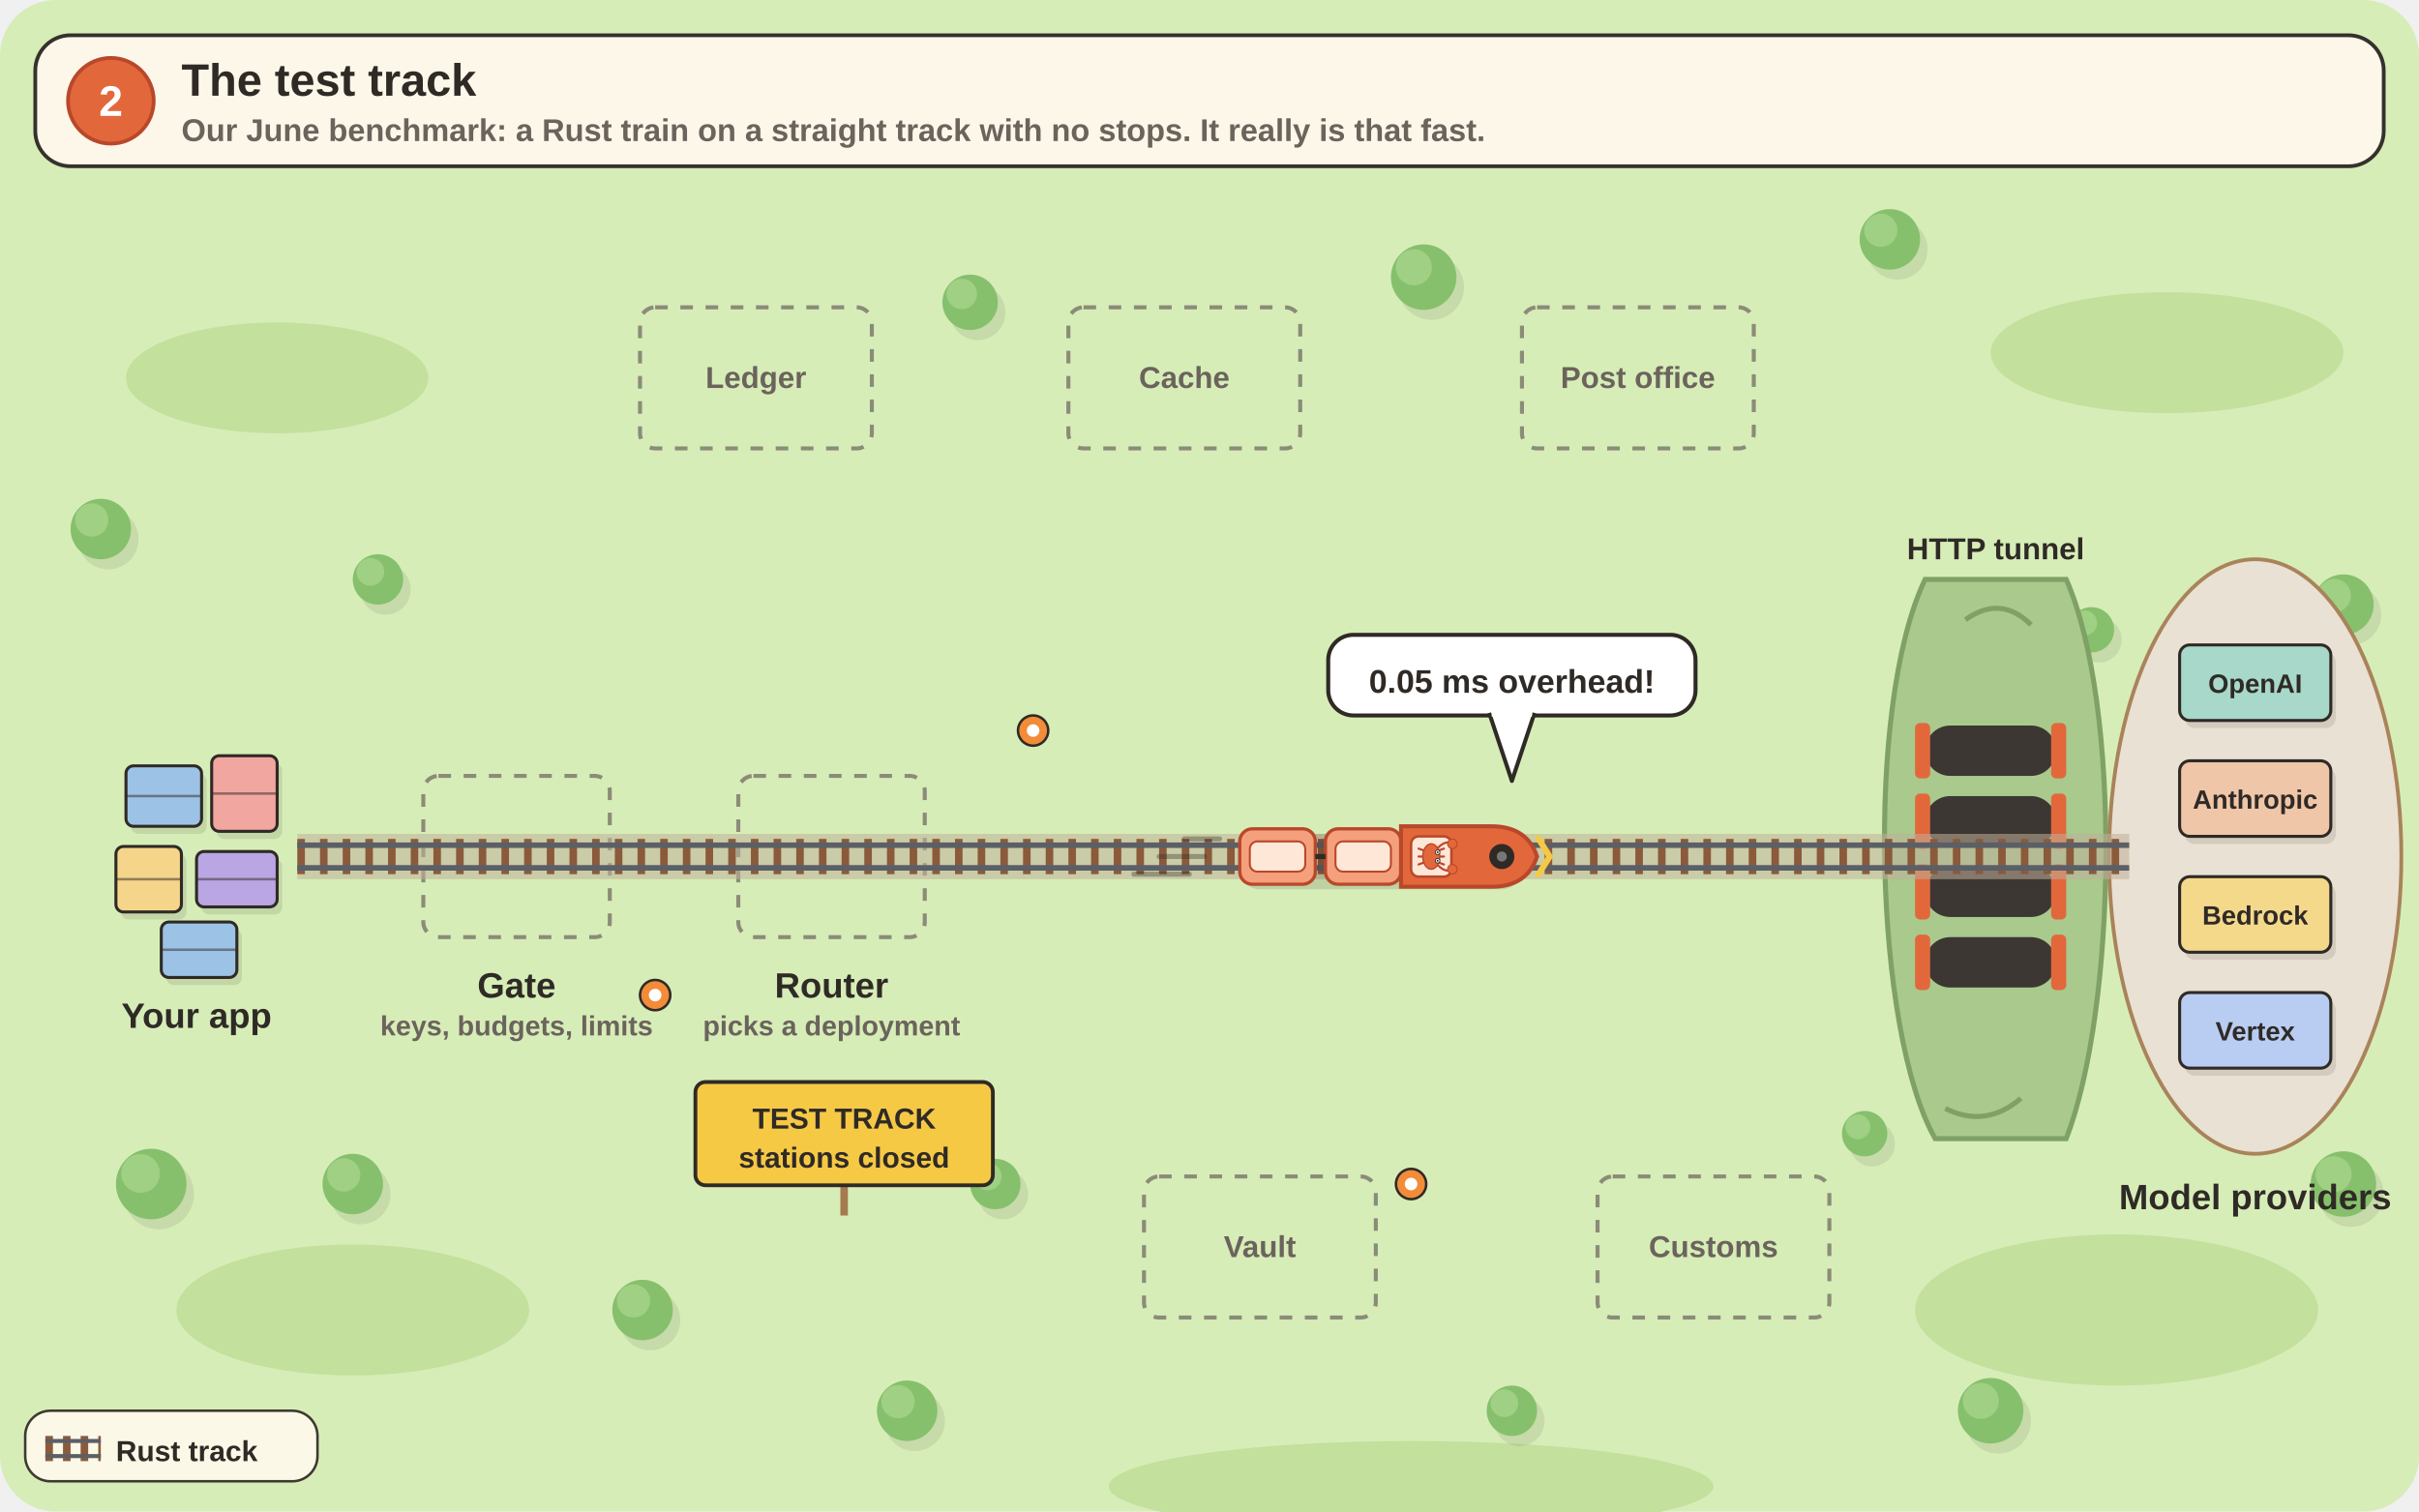
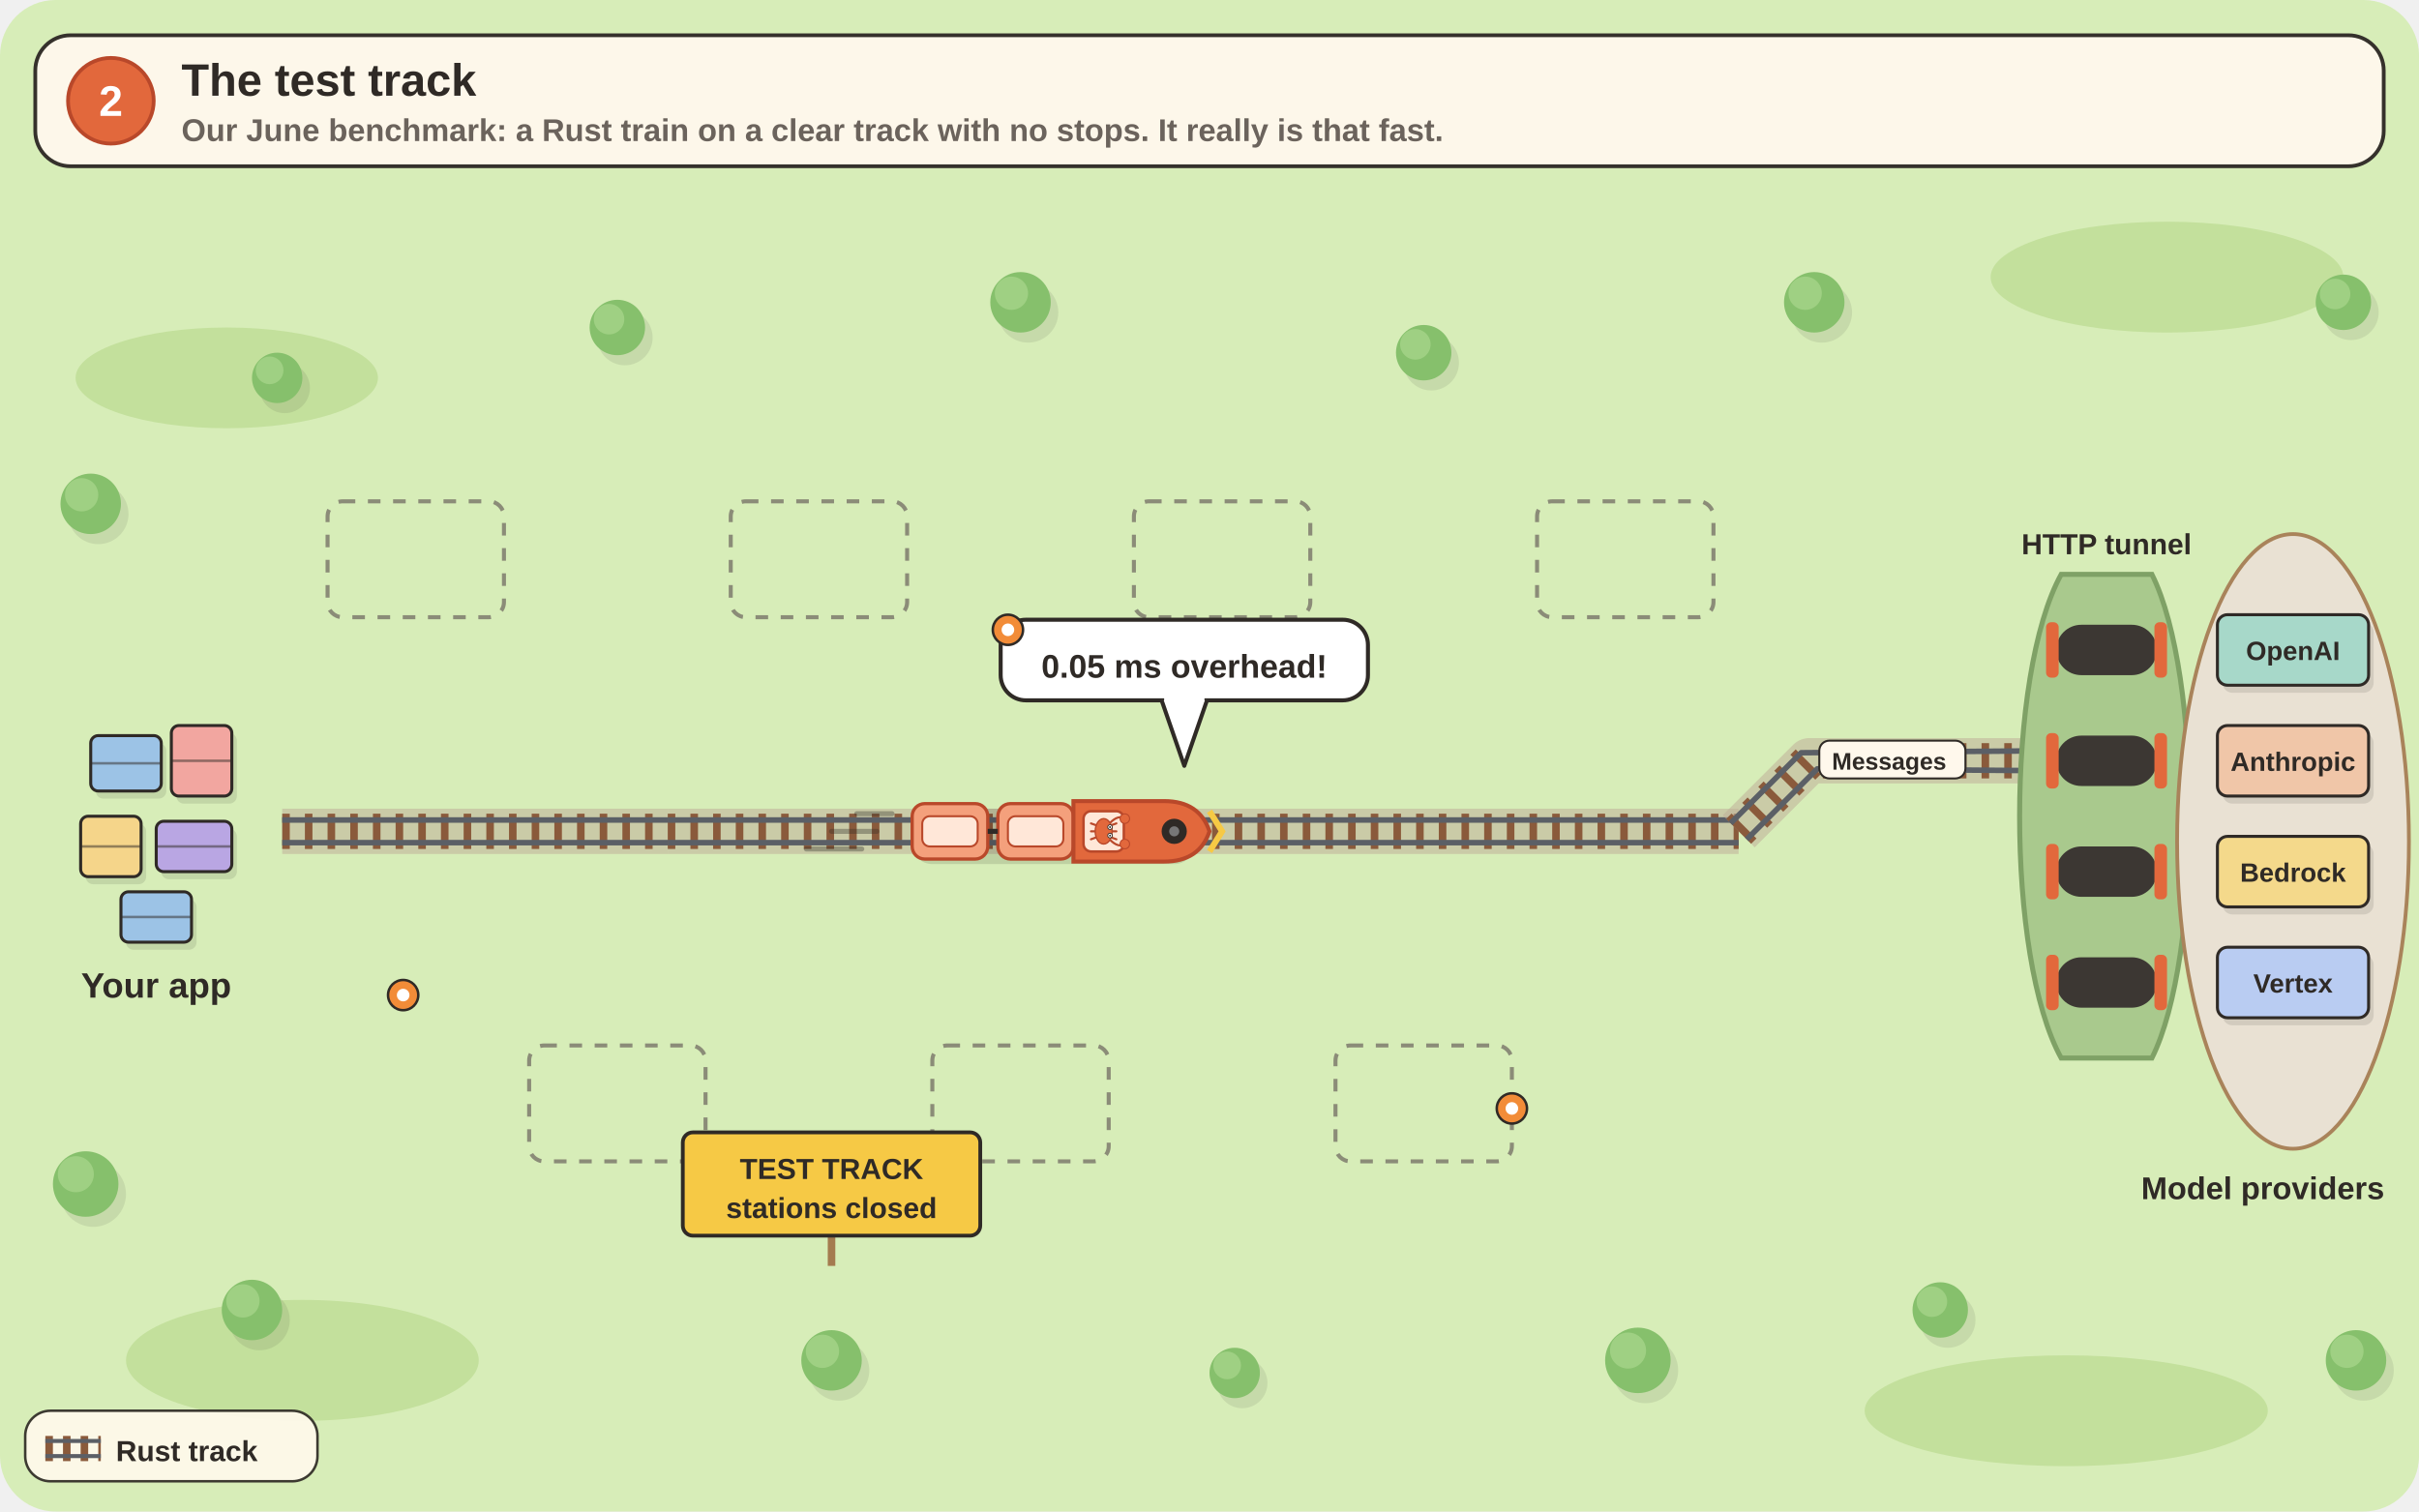
<svg xmlns="http://www.w3.org/2000/svg" viewBox="0 0 960 600" width="960" height="600" role="img" aria-labelledby="t d">
  <rect x="0" y="0" width="960" height="600" rx="22" fill="#D7EDB8" />
-   <ellipse cx="140" cy="520" rx="70" ry="26" fill="#C3E09C" />
-   <ellipse cx="840" cy="520" rx="80" ry="30" fill="#C3E09C" />
-   <ellipse cx="110" cy="150" rx="60" ry="22" fill="#C3E09C" />
-   <ellipse cx="860" cy="140" rx="70" ry="24" fill="#C3E09C" />
-   <ellipse cx="560" cy="590" rx="120" ry="18" fill="#C3E09C" />
-   <circle cx="43" cy="214" r="12" fill="#000" opacity=".08" />
-   <circle cx="40" cy="210" r="12" fill="#86C06C" />
-   <circle cx="36.4" cy="206.4" r="6.6" fill="#9FD083" />
-   <circle cx="63" cy="474" r="14" fill="#000" opacity=".08" />
-   <circle cx="60" cy="470" r="14" fill="#86C06C" />
-   <circle cx="55.8" cy="465.8" r="7.7" fill="#9FD083" />
-   <circle cx="153" cy="234" r="10" fill="#000" opacity=".08" />
-   <circle cx="150" cy="230" r="10" fill="#86C06C" />
-   <circle cx="147.0" cy="227.0" r="5.5" fill="#9FD083" />
-   <circle cx="143" cy="474" r="12" fill="#000" opacity=".08" />
-   <circle cx="140" cy="470" r="12" fill="#86C06C" />
-   <circle cx="136.4" cy="466.4" r="6.6" fill="#9FD083" />
-   <circle cx="388" cy="124" r="11" fill="#000" opacity=".08" />
-   <circle cx="385" cy="120" r="11" fill="#86C06C" />
-   <circle cx="381.7" cy="116.7" r="6.05" fill="#9FD083" />
-   <circle cx="568" cy="114" r="13" fill="#000" opacity=".08" />
-   <circle cx="565" cy="110" r="13" fill="#86C06C" />
-   <circle cx="561.1" cy="106.1" r="7.15" fill="#9FD083" />
-   <circle cx="753" cy="99" r="12" fill="#000" opacity=".08" />
-   <circle cx="750" cy="95" r="12" fill="#86C06C" />
-   <circle cx="746.4" cy="91.4" r="6.6" fill="#9FD083" />
-   <circle cx="933" cy="244" r="12" fill="#000" opacity=".08" />
-   <circle cx="930" cy="240" r="12" fill="#86C06C" />
-   <circle cx="926.4" cy="236.4" r="6.6" fill="#9FD083" />
-   <circle cx="933" cy="474" r="13" fill="#000" opacity=".08" />
-   <circle cx="930" cy="470" r="13" fill="#86C06C" />
-   <circle cx="926.1" cy="466.1" r="7.15" fill="#9FD083" />
-   <circle cx="363" cy="564" r="12" fill="#000" opacity=".08" />
-   <circle cx="360" cy="560" r="12" fill="#86C06C" />
-   <circle cx="356.4" cy="556.4" r="6.6" fill="#9FD083" />
-   <circle cx="603" cy="564" r="10" fill="#000" opacity=".08" />
-   <circle cx="600" cy="560" r="10" fill="#86C06C" />
-   <circle cx="597.0" cy="557.0" r="5.5" fill="#9FD083" />
-   <circle cx="793" cy="564" r="13" fill="#000" opacity=".08" />
-   <circle cx="790" cy="560" r="13" fill="#86C06C" />
-   <circle cx="786.1" cy="556.1" r="7.15" fill="#9FD083" />
-   <circle cx="258" cy="524" r="12" fill="#000" opacity=".08" />
-   <circle cx="255" cy="520" r="12" fill="#86C06C" />
-   <circle cx="251.4" cy="516.4" r="6.6" fill="#9FD083" />
-   <circle cx="398" cy="474" r="10" fill="#000" opacity=".08" />
-   <circle cx="395" cy="470" r="10" fill="#86C06C" />
-   <circle cx="392.0" cy="467.0" r="5.5" fill="#9FD083" />
-   <circle cx="743" cy="454" r="9" fill="#000" opacity=".08" />
-   <circle cx="740" cy="450" r="9" fill="#86C06C" />
-   <circle cx="737.3" cy="447.3" r="4.95" fill="#9FD083" />
-   <circle cx="833" cy="254" r="9" fill="#000" opacity=".08" />
-   <circle cx="830" cy="250" r="9" fill="#86C06C" />
-   <circle cx="827.3" cy="247.3" r="4.95" fill="#9FD083" />
-   <path d="M764,230 C740,280 744,410 768,452 L820,452 C840,400 842,280 820,230 Z" fill="#A9C98D" stroke="#7FA166" stroke-width="2" />
-   <path d="M780,246 q14,-10 26,2 M772,440 q16,8 30,-4" stroke="#7FA166" stroke-width="2" fill="none" />
-   <rect x="764" y="288" width="52" height="20" rx="10" fill="#3C3733" />
-   <rect x="760" y="287" width="6" height="22" rx="2" fill="#E2683C" />
-   <rect x="814" y="287" width="6" height="22" rx="2" fill="#E2683C" />
-   <rect x="764" y="316" width="52" height="20" rx="10" fill="#3C3733" />
-   <rect x="760" y="315" width="6" height="22" rx="2" fill="#E2683C" />
-   <rect x="814" y="315" width="6" height="22" rx="2" fill="#E2683C" />
-   <rect x="764" y="344" width="52" height="20" rx="10" fill="#3C3733" />
-   <rect x="760" y="343" width="6" height="22" rx="2" fill="#E2683C" />
-   <rect x="814" y="343" width="6" height="22" rx="2" fill="#E2683C" />
-   <rect x="764" y="372" width="52" height="20" rx="10" fill="#3C3733" />
-   <rect x="760" y="371" width="6" height="22" rx="2" fill="#E2683C" />
-   <rect x="814" y="371" width="6" height="22" rx="2" fill="#E2683C" />
-   <text x="792" y="222" font-family="ui-rounded, 'Nunito', 'Segoe UI', 'Helvetica Neue', Arial, sans-serif" font-size="12" font-weight="800" fill="#2F2A26" text-anchor="middle">HTTP tunnel</text>
-   <rect x="52" y="307" width="30" height="24" rx="3" fill="#000" opacity=".1" />
-   <rect x="50" y="304" width="30" height="24" rx="3" fill="#9CC3E6" stroke="#2F2A26" stroke-width="1.2" />
-   <line x1="50" y1="316.0" x2="80" y2="316.0" stroke="#2F2A26" stroke-width="1" opacity=".5" />
-   <rect x="86" y="303" width="26" height="30" rx="3" fill="#000" opacity=".1" />
-   <rect x="84" y="300" width="26" height="30" rx="3" fill="#F2A6A0" stroke="#2F2A26" stroke-width="1.2" />
-   <line x1="84" y1="315.0" x2="110" y2="315.0" stroke="#2F2A26" stroke-width="1" opacity=".5" />
-   <rect x="48" y="339" width="26" height="26" rx="3" fill="#000" opacity=".1" />
-   <rect x="46" y="336" width="26" height="26" rx="3" fill="#F5D58A" stroke="#2F2A26" stroke-width="1.2" />
-   <line x1="46" y1="349.0" x2="72" y2="349.0" stroke="#2F2A26" stroke-width="1" opacity=".5" />
-   <rect x="80" y="341" width="32" height="22" rx="3" fill="#000" opacity=".1" />
-   <rect x="78" y="338" width="32" height="22" rx="3" fill="#B9A6E3" stroke="#2F2A26" stroke-width="1.2" />
-   <line x1="78" y1="349.0" x2="110" y2="349.0" stroke="#2F2A26" stroke-width="1" opacity=".5" />
-   <rect x="66" y="369" width="30" height="22" rx="3" fill="#000" opacity=".1" />
-   <rect x="64" y="366" width="30" height="22" rx="3" fill="#9CC3E6" stroke="#2F2A26" stroke-width="1.2" />
-   <line x1="64" y1="377.0" x2="94" y2="377.0" stroke="#2F2A26" stroke-width="1" opacity=".5" />
-   <text x="78" y="408" font-family="ui-rounded, 'Nunito', 'Segoe UI', 'Helvetica Neue', Arial, sans-serif" font-size="14" font-weight="800" fill="#2F2A26" text-anchor="middle">Your app</text>
-   <ellipse cx="895" cy="340" rx="58" ry="118" fill="#E9E1D3" stroke="#A9835A" stroke-width="1.5" />
-   <rect x="867" y="259" width="60" height="30" rx="4" fill="#000" opacity=".1" />
-   <rect x="865" y="256" width="60" height="30" rx="4" fill="#A7D8C9" stroke="#2F2A26" stroke-width="1.2" />
-   <text x="895" y="275" font-family="ui-rounded, 'Nunito', 'Segoe UI', 'Helvetica Neue', Arial, sans-serif" font-size="10.5" font-weight="700" fill="#2F2A26" text-anchor="middle">OpenAI</text>
-   <rect x="867" y="305" width="60" height="30" rx="4" fill="#000" opacity=".1" />
-   <rect x="865" y="302" width="60" height="30" rx="4" fill="#F0C6A8" stroke="#2F2A26" stroke-width="1.2" />
-   <text x="895" y="321" font-family="ui-rounded, 'Nunito', 'Segoe UI', 'Helvetica Neue', Arial, sans-serif" font-size="10.5" font-weight="700" fill="#2F2A26" text-anchor="middle">Anthropic</text>
-   <rect x="867" y="351" width="60" height="30" rx="4" fill="#000" opacity=".1" />
-   <rect x="865" y="348" width="60" height="30" rx="4" fill="#F4D98B" stroke="#2F2A26" stroke-width="1.2" />
-   <text x="895" y="367" font-family="ui-rounded, 'Nunito', 'Segoe UI', 'Helvetica Neue', Arial, sans-serif" font-size="10.5" font-weight="700" fill="#2F2A26" text-anchor="middle">Bedrock</text>
-   <rect x="867" y="397" width="60" height="30" rx="4" fill="#000" opacity=".1" />
-   <rect x="865" y="394" width="60" height="30" rx="4" fill="#B9CCF2" stroke="#2F2A26" stroke-width="1.2" />
-   <text x="895" y="413" font-family="ui-rounded, 'Nunito', 'Segoe UI', 'Helvetica Neue', Arial, sans-serif" font-size="10.5" font-weight="700" fill="#2F2A26" text-anchor="middle">Vertex</text>
-   <text x="895" y="480" font-family="ui-rounded, 'Nunito', 'Segoe UI', 'Helvetica Neue', Arial, sans-serif" font-size="14" font-weight="800" fill="#2F2A26" text-anchor="middle">Model providers</text>
-   <rect x="168.0" y="308.0" width="74" height="64" rx="6" fill="none" stroke="#6B635C" stroke-width="1.6" stroke-dasharray="5 5" opacity=".7" />
-   <text x="205" y="396" font-family="ui-rounded, 'Nunito', 'Segoe UI', 'Helvetica Neue', Arial, sans-serif" font-size="14" font-weight="800" fill="#2F2A26" text-anchor="middle">Gate</text>
-   <text x="205" y="411" font-family="ui-rounded, 'Nunito', 'Segoe UI', 'Helvetica Neue', Arial, sans-serif" font-size="11" font-weight="600" fill="#6B635C" text-anchor="middle">keys, budgets, limits</text>
-   <rect x="293.0" y="308.0" width="74" height="64" rx="6" fill="none" stroke="#6B635C" stroke-width="1.6" stroke-dasharray="5 5" opacity=".7" />
-   <text x="330" y="396" font-family="ui-rounded, 'Nunito', 'Segoe UI', 'Helvetica Neue', Arial, sans-serif" font-size="14" font-weight="800" fill="#2F2A26" text-anchor="middle">Router</text>
-   <text x="330" y="411" font-family="ui-rounded, 'Nunito', 'Segoe UI', 'Helvetica Neue', Arial, sans-serif" font-size="11" font-weight="600" fill="#6B635C" text-anchor="middle">picks a deployment</text>
-   <rect x="254.0" y="122.0" width="92" height="56" rx="6" fill="none" stroke="#6B635C" stroke-width="1.6" stroke-dasharray="5 5" opacity=".7" />
-   <text x="300" y="154" font-family="ui-rounded, 'Nunito', 'Segoe UI', 'Helvetica Neue', Arial, sans-serif" font-size="12" font-weight="700" fill="#6B635C" text-anchor="middle">Ledger</text>
-   <rect x="424.0" y="122.0" width="92" height="56" rx="6" fill="none" stroke="#6B635C" stroke-width="1.6" stroke-dasharray="5 5" opacity=".7" />
-   <text x="470" y="154" font-family="ui-rounded, 'Nunito', 'Segoe UI', 'Helvetica Neue', Arial, sans-serif" font-size="12" font-weight="700" fill="#6B635C" text-anchor="middle">Cache</text>
-   <rect x="604.0" y="122.0" width="92" height="56" rx="6" fill="none" stroke="#6B635C" stroke-width="1.6" stroke-dasharray="5 5" opacity=".7" />
-   <text x="650" y="154" font-family="ui-rounded, 'Nunito', 'Segoe UI', 'Helvetica Neue', Arial, sans-serif" font-size="12" font-weight="700" fill="#6B635C" text-anchor="middle">Post office</text>
-   <rect x="454.0" y="467.0" width="92" height="56" rx="6" fill="none" stroke="#6B635C" stroke-width="1.6" stroke-dasharray="5 5" opacity=".7" />
-   <text x="500" y="499" font-family="ui-rounded, 'Nunito', 'Segoe UI', 'Helvetica Neue', Arial, sans-serif" font-size="12" font-weight="700" fill="#6B635C" text-anchor="middle">Vault</text>
-   <rect x="634.0" y="467.0" width="92" height="56" rx="6" fill="none" stroke="#6B635C" stroke-width="1.6" stroke-dasharray="5 5" opacity=".7" />
-   <text x="680" y="499" font-family="ui-rounded, 'Nunito', 'Segoe UI', 'Helvetica Neue', Arial, sans-serif" font-size="12" font-weight="700" fill="#6B635C" text-anchor="middle">Customs</text>
-   <polyline points="118.0,340.0 845.0,340.0" fill="none" stroke="#BFAF99" stroke-width="18" stroke-linecap="butt" stroke-linejoin="round" opacity="0.55" />
-   <polyline points="118.0,340.0 845.0,340.0" fill="none" stroke="#8A5A3B" stroke-width="14" stroke-linecap="butt" stroke-linejoin="round" stroke-dasharray="3 6" opacity="1" />
-   <polyline points="118.0,335.5 845.0,335.5" fill="none" stroke="#5B5F66" stroke-width="2.2" stroke-linecap="butt" stroke-linejoin="round" opacity="1" />
-   <polyline points="118.0,344.5 845.0,344.5" fill="none" stroke="#5B5F66" stroke-width="2.2" stroke-linecap="butt" stroke-linejoin="round" opacity="1" />
-   <g transform="translate(600 340) rotate(0) scale(1.0)">
+   <ellipse cx="120" cy="540" rx="70" ry="24" fill="#C3E09C" />
+   <ellipse cx="820" cy="560" rx="80" ry="22" fill="#C3E09C" />
+   <ellipse cx="90" cy="150" rx="60" ry="20" fill="#C3E09C" />
+   <ellipse cx="860" cy="110" rx="70" ry="22" fill="#C3E09C" />
+   <circle cx="39" cy="204" r="12" fill="#000" opacity=".08" />
+   <circle cx="36" cy="200" r="12" fill="#86C06C" />
+   <circle cx="32.4" cy="196.4" r="6.6" fill="#9FD083" />
+   <circle cx="37" cy="474" r="13" fill="#000" opacity=".08" />
+   <circle cx="34" cy="470" r="13" fill="#86C06C" />
+   <circle cx="30.1" cy="466.1" r="7.15" fill="#9FD083" />
+   <circle cx="113" cy="154" r="10" fill="#000" opacity=".08" />
+   <circle cx="110" cy="150" r="10" fill="#86C06C" />
+   <circle cx="107.0" cy="147.0" r="5.5" fill="#9FD083" />
+   <circle cx="103" cy="524" r="12" fill="#000" opacity=".08" />
+   <circle cx="100" cy="520" r="12" fill="#86C06C" />
+   <circle cx="96.4" cy="516.4" r="6.6" fill="#9FD083" />
+   <circle cx="248" cy="134" r="11" fill="#000" opacity=".08" />
+   <circle cx="245" cy="130" r="11" fill="#86C06C" />
+   <circle cx="241.7" cy="126.7" r="6.05" fill="#9FD083" />
+   <circle cx="408" cy="124" r="12" fill="#000" opacity=".08" />
+   <circle cx="405" cy="120" r="12" fill="#86C06C" />
+   <circle cx="401.4" cy="116.4" r="6.6" fill="#9FD083" />
+   <circle cx="568" cy="144" r="11" fill="#000" opacity=".08" />
+   <circle cx="565" cy="140" r="11" fill="#86C06C" />
+   <circle cx="561.7" cy="136.7" r="6.05" fill="#9FD083" />
+   <circle cx="723" cy="124" r="12" fill="#000" opacity=".08" />
+   <circle cx="720" cy="120" r="12" fill="#86C06C" />
+   <circle cx="716.4" cy="116.4" r="6.6" fill="#9FD083" />
+   <circle cx="333" cy="544" r="12" fill="#000" opacity=".08" />
+   <circle cx="330" cy="540" r="12" fill="#86C06C" />
+   <circle cx="326.4" cy="536.4" r="6.6" fill="#9FD083" />
+   <circle cx="493" cy="549" r="10" fill="#000" opacity=".08" />
+   <circle cx="490" cy="545" r="10" fill="#86C06C" />
+   <circle cx="487.0" cy="542.0" r="5.5" fill="#9FD083" />
+   <circle cx="653" cy="544" r="13" fill="#000" opacity=".08" />
+   <circle cx="650" cy="540" r="13" fill="#86C06C" />
+   <circle cx="646.1" cy="536.1" r="7.15" fill="#9FD083" />
+   <circle cx="773" cy="524" r="11" fill="#000" opacity=".08" />
+   <circle cx="770" cy="520" r="11" fill="#86C06C" />
+   <circle cx="766.7" cy="516.7" r="6.05" fill="#9FD083" />
+   <circle cx="933" cy="124" r="11" fill="#000" opacity=".08" />
+   <circle cx="930" cy="120" r="11" fill="#86C06C" />
+   <circle cx="926.7" cy="116.7" r="6.05" fill="#9FD083" />
+   <circle cx="938" cy="544" r="12" fill="#000" opacity=".08" />
+   <circle cx="935" cy="540" r="12" fill="#86C06C" />
+   <circle cx="931.4" cy="536.4" r="6.6" fill="#9FD083" />
+   <rect x="130.0" y="199.0" width="70" height="46" rx="6" fill="none" stroke="#6B635C" stroke-width="1.6" stroke-dasharray="5 5" opacity=".7" />
+   <rect x="210.0" y="415.0" width="70" height="46" rx="6" fill="none" stroke="#6B635C" stroke-width="1.6" stroke-dasharray="5 5" opacity=".7" />
+   <rect x="290.0" y="199.0" width="70" height="46" rx="6" fill="none" stroke="#6B635C" stroke-width="1.6" stroke-dasharray="5 5" opacity=".7" />
+   <rect x="370.0" y="415.0" width="70" height="46" rx="6" fill="none" stroke="#6B635C" stroke-width="1.6" stroke-dasharray="5 5" opacity=".7" />
+   <rect x="450.0" y="199.0" width="70" height="46" rx="6" fill="none" stroke="#6B635C" stroke-width="1.6" stroke-dasharray="5 5" opacity=".7" />
+   <rect x="530.0" y="415.0" width="70" height="46" rx="6" fill="none" stroke="#6B635C" stroke-width="1.6" stroke-dasharray="5 5" opacity=".7" />
+   <rect x="610.0" y="199.0" width="70" height="46" rx="6" fill="none" stroke="#6B635C" stroke-width="1.6" stroke-dasharray="5 5" opacity=".7" />
+   <polyline points="112.0,330.0 265.0,330.0" fill="none" stroke="#BFAF99" stroke-width="18" stroke-linecap="butt" stroke-linejoin="round" opacity="0.55" />
+   <polyline points="112.0,330.0 265.0,330.0" fill="none" stroke="#8A5A3B" stroke-width="14" stroke-linecap="butt" stroke-linejoin="round" stroke-dasharray="3 6" opacity="1" />
+   <polyline points="112.0,325.5 265.0,325.5" fill="none" stroke="#5B5F66" stroke-width="2.2" stroke-linecap="butt" stroke-linejoin="round" opacity="1" />
+   <polyline points="112.0,334.5 265.0,334.5" fill="none" stroke="#5B5F66" stroke-width="2.2" stroke-linecap="butt" stroke-linejoin="round" opacity="1" />
+   <polyline points="265.0,330.0 690.0,330.0" fill="none" stroke="#BFAF99" stroke-width="18" stroke-linecap="butt" stroke-linejoin="round" opacity="0.55" />
+   <polyline points="265.0,330.0 690.0,330.0" fill="none" stroke="#8A5A3B" stroke-width="14" stroke-linecap="butt" stroke-linejoin="round" stroke-dasharray="3 6" opacity="1" />
+   <polyline points="265.0,325.5 690.0,325.5" fill="none" stroke="#5B5F66" stroke-width="2.2" stroke-linecap="butt" stroke-linejoin="round" opacity="1" />
+   <polyline points="265.0,334.5 690.0,334.5" fill="none" stroke="#5B5F66" stroke-width="2.2" stroke-linecap="butt" stroke-linejoin="round" opacity="1" />
+   <polyline points="690.0,330.0 718.0,302.0 876.0,302.0" fill="none" stroke="#BFAF99" stroke-width="18" stroke-linecap="butt" stroke-linejoin="round" opacity="0.55" />
+   <polyline points="690.0,330.0 718.0,302.0 876.0,302.0" fill="none" stroke="#8A5A3B" stroke-width="14" stroke-linecap="butt" stroke-linejoin="round" stroke-dasharray="3 6" opacity="1" />
+   <polyline points="686.8,326.8 714.8,298.8 876.0,297.5" fill="none" stroke="#5B5F66" stroke-width="2.2" stroke-linecap="butt" stroke-linejoin="round" opacity="1" />
+   <polyline points="693.2,333.2 721.2,305.2 876.0,306.5" fill="none" stroke="#5B5F66" stroke-width="2.2" stroke-linecap="butt" stroke-linejoin="round" opacity="1" />
+   <rect x="722" y="294" width="58" height="15" rx="4" fill="#FFF8EC" stroke="#2F2A26" stroke-width=".8" />
+   <text x="727" y="305.5" font-family="ui-rounded, 'Nunito', 'Segoe UI', 'Helvetica Neue', Arial, sans-serif" font-size="9.5" font-weight="800" fill="#2F2A26" text-anchor="start">Messages</text>
+   <path d="M818,228 C796,268 796,380 818,420 L854,420 C874,380 874,268 854,228 Z" fill="#A9C98D" stroke="#7FA166" stroke-width="2" />
+   <rect x="816" y="248" width="40" height="20" rx="10" fill="#3C3733" />
+   <rect x="812" y="247" width="5" height="22" rx="2" fill="#E2683C" />
+   <rect x="855" y="247" width="5" height="22" rx="2" fill="#E2683C" />
+   <rect x="816" y="292" width="40" height="20" rx="10" fill="#3C3733" />
+   <rect x="812" y="291" width="5" height="22" rx="2" fill="#E2683C" />
+   <rect x="855" y="291" width="5" height="22" rx="2" fill="#E2683C" />
+   <rect x="816" y="336" width="40" height="20" rx="10" fill="#3C3733" />
+   <rect x="812" y="335" width="5" height="22" rx="2" fill="#E2683C" />
+   <rect x="855" y="335" width="5" height="22" rx="2" fill="#E2683C" />
+   <rect x="816" y="380" width="40" height="20" rx="10" fill="#3C3733" />
+   <rect x="812" y="379" width="5" height="22" rx="2" fill="#E2683C" />
+   <rect x="855" y="379" width="5" height="22" rx="2" fill="#E2683C" />
+   <text x="836" y="220" font-family="ui-rounded, 'Nunito', 'Segoe UI', 'Helvetica Neue', Arial, sans-serif" font-size="11.5" font-weight="800" fill="#2F2A26" text-anchor="middle">HTTP tunnel</text>
+   <rect x="38" y="295" width="28" height="22" rx="3" fill="#000" opacity=".1" />
+   <rect x="36" y="292" width="28" height="22" rx="3" fill="#9CC3E6" stroke="#2F2A26" stroke-width="1.2" />
+   <line x1="36" y1="303.0" x2="64" y2="303.0" stroke="#2F2A26" stroke-width="1" opacity=".5" />
+   <rect x="70" y="291" width="24" height="28" rx="3" fill="#000" opacity=".1" />
+   <rect x="68" y="288" width="24" height="28" rx="3" fill="#F2A6A0" stroke="#2F2A26" stroke-width="1.2" />
+   <line x1="68" y1="302.0" x2="92" y2="302.0" stroke="#2F2A26" stroke-width="1" opacity=".5" />
+   <rect x="34" y="327" width="24" height="24" rx="3" fill="#000" opacity=".1" />
+   <rect x="32" y="324" width="24" height="24" rx="3" fill="#F5D58A" stroke="#2F2A26" stroke-width="1.2" />
+   <line x1="32" y1="336.0" x2="56" y2="336.0" stroke="#2F2A26" stroke-width="1" opacity=".5" />
+   <rect x="64" y="329" width="30" height="20" rx="3" fill="#000" opacity=".1" />
+   <rect x="62" y="326" width="30" height="20" rx="3" fill="#B9A6E3" stroke="#2F2A26" stroke-width="1.2" />
+   <line x1="62" y1="336.0" x2="92" y2="336.0" stroke="#2F2A26" stroke-width="1" opacity=".5" />
+   <rect x="50" y="357" width="28" height="20" rx="3" fill="#000" opacity=".1" />
+   <rect x="48" y="354" width="28" height="20" rx="3" fill="#9CC3E6" stroke="#2F2A26" stroke-width="1.2" />
+   <line x1="48" y1="364.0" x2="76" y2="364.0" stroke="#2F2A26" stroke-width="1" opacity=".5" />
+   <text x="62" y="396" font-family="ui-rounded, 'Nunito', 'Segoe UI', 'Helvetica Neue', Arial, sans-serif" font-size="14" font-weight="800" fill="#2F2A26" text-anchor="middle">Your app</text>
+   <ellipse cx="910" cy="334" rx="46" ry="122" fill="#E9E1D3" stroke="#A9835A" stroke-width="1.5" />
+   <rect x="882" y="247" width="60" height="28" rx="4" fill="#000" opacity=".1" />
+   <rect x="880" y="244" width="60" height="28" rx="4" fill="#A7D8C9" stroke="#2F2A26" stroke-width="1.2" />
+   <text x="910" y="262" font-family="ui-rounded, 'Nunito', 'Segoe UI', 'Helvetica Neue', Arial, sans-serif" font-size="10.5" font-weight="700" fill="#2F2A26" text-anchor="middle">OpenAI</text>
+   <rect x="882" y="291" width="60" height="28" rx="4" fill="#000" opacity=".1" />
+   <rect x="880" y="288" width="60" height="28" rx="4" fill="#F0C6A8" stroke="#2F2A26" stroke-width="1.2" />
+   <text x="910" y="306" font-family="ui-rounded, 'Nunito', 'Segoe UI', 'Helvetica Neue', Arial, sans-serif" font-size="10.5" font-weight="700" fill="#2F2A26" text-anchor="middle">Anthropic</text>
+   <rect x="882" y="335" width="60" height="28" rx="4" fill="#000" opacity=".1" />
+   <rect x="880" y="332" width="60" height="28" rx="4" fill="#F4D98B" stroke="#2F2A26" stroke-width="1.2" />
+   <text x="910" y="350" font-family="ui-rounded, 'Nunito', 'Segoe UI', 'Helvetica Neue', Arial, sans-serif" font-size="10.5" font-weight="700" fill="#2F2A26" text-anchor="middle">Bedrock</text>
+   <rect x="882" y="379" width="60" height="28" rx="4" fill="#000" opacity=".1" />
+   <rect x="880" y="376" width="60" height="28" rx="4" fill="#B9CCF2" stroke="#2F2A26" stroke-width="1.2" />
+   <text x="910" y="394" font-family="ui-rounded, 'Nunito', 'Segoe UI', 'Helvetica Neue', Arial, sans-serif" font-size="10.5" font-weight="700" fill="#2F2A26" text-anchor="middle">Vertex</text>
+   <text x="898" y="476" font-family="ui-rounded, 'Nunito', 'Segoe UI', 'Helvetica Neue', Arial, sans-serif" font-size="12.5" font-weight="800" fill="#2F2A26" text-anchor="middle">Model providers</text>
+   <g transform="translate(470 330) rotate(0) scale(1.0)">
    <line x1="-116" y1="-7" x2="-130" y2="-7" stroke="#2F2A26" stroke-width="2" stroke-linecap="round" opacity=".35" />
    <line x1="-122" y1="0" x2="-140" y2="0" stroke="#2F2A26" stroke-width="2" stroke-linecap="round" opacity=".35" />
    <line x1="-128" y1="7" x2="-150" y2="7" stroke="#2F2A26" stroke-width="2" stroke-linecap="round" opacity=".35" />
    <rect x="-108" y="-9" width="112" height="22" rx="8" fill="#000" opacity=".12" />
    <rect x="-74" y="-11" width="30" height="22" rx="5" fill="#F4A07C" stroke="#B9482A" stroke-width="1.3" />
    <rect x="-70" y="-6" width="22" height="12" rx="3" fill="#FFE7D8" stroke="#B9482A" stroke-width=".8" />
    <line x1="-44" y1="0" x2="-40" y2="0" stroke="#2F2A26" stroke-width="2" />
    <rect x="-108" y="-11" width="30" height="22" rx="5" fill="#F4A07C" stroke="#B9482A" stroke-width="1.3" />
    <rect x="-104" y="-6" width="22" height="12" rx="3" fill="#FFE7D8" stroke="#B9482A" stroke-width=".8" />
    <line x1="-78" y1="0" x2="-74" y2="0" stroke="#2F2A26" stroke-width="2" />
    <path d="M-44,-12 h36 q14,0 18,12 q-4,12 -18,12 h-36 z" fill="#E2683C" stroke="#B9482A" stroke-width="1.6" />
    <rect x="-40" y="-8" width="16" height="16" rx="3" fill="#FFE7D8" stroke="#B9482A" stroke-width="1" />
    <circle cx="-4" cy="0" r="5" fill="#2F2A26" />
    <circle cx="-4" cy="0" r="2" fill="#777" />
    <path d="M10,-8 l5,8 l-5,8" fill="none" stroke="#F6C945" stroke-width="2.4" />
    <g transform="translate(-32 0) rotate(90) scale(0.42)">
      <line x1="-5" y1="-5" x2="-7.5" y2="-12" stroke="#B9482A" stroke-width="2" stroke-linecap="round" />
      <line x1="0" y1="-5" x2="0.0" y2="-12" stroke="#B9482A" stroke-width="2" stroke-linecap="round" />
      <line x1="5" y1="-5" x2="7.5" y2="-12" stroke="#B9482A" stroke-width="2" stroke-linecap="round" />
      <line x1="-5" y1="5" x2="-7.5" y2="12" stroke="#B9482A" stroke-width="2" stroke-linecap="round" />
      <line x1="0" y1="5" x2="0.0" y2="12" stroke="#B9482A" stroke-width="2" stroke-linecap="round" />
      <line x1="5" y1="5" x2="7.5" y2="12" stroke="#B9482A" stroke-width="2" stroke-linecap="round" />
      <path d="M-8,-6 q-8,-8 -4,-14 M8,-6 q8,-8 4,-14" stroke="#B9482A" stroke-width="2" fill="none" />
      <circle cx="-12" cy="-20" r="4.5" fill="#E2683C" stroke="#B9482A" stroke-width="1" />
      <circle cx="12" cy="-20" r="4.5" fill="#E2683C" stroke="#B9482A" stroke-width="1" />
      <ellipse cx="0" cy="0" rx="12" ry="8" fill="#E2683C" stroke="#B9482A" stroke-width="1.3" />
      <circle cx="-4" cy="-6" r="2.2" fill="#fff" stroke="#2F2A26" stroke-width=".8" />
      <circle cx="4" cy="-6" r="2.2" fill="#fff" stroke="#2F2A26" stroke-width=".8" />
      <circle cx="-4" cy="-6" r=".9" fill="#2F2A26" />
      <circle cx="4" cy="-6" r=".9" fill="#2F2A26" />
    </g>
  </g>
-   <rect x="527.12" y="252.0" width="145.76" height="32" rx="10" fill="#fff" stroke="#2F2A26" stroke-width="1.6" />
-   <path d="M591.0,283.0 L600,310.0 L609.0,283.0" fill="#fff" stroke="#2F2A26" stroke-width="1.6" stroke-linejoin="round" />
-   <line x1="592.0" y1="283.2" x2="608.0" y2="283.2" stroke="#fff" stroke-width="2.5" />
-   <text x="600" y="275.0" font-family="ui-rounded, 'Nunito', 'Segoe UI', 'Helvetica Neue', Arial, sans-serif" font-size="13" font-weight="700" fill="#2F2A26" text-anchor="middle">0.05 ms overhead!</text>
-   <line x1="335" y1="470.5" x2="335" y2="482.5" stroke="#A47B4F" stroke-width="3" />
-   <rect x="275.975" y="429.5" width="118.05" height="41.0" rx="4" fill="#F6C945" stroke="#2F2A26" stroke-width="1.5" />
-   <text x="335" y="448.0" font-family="ui-rounded, 'Nunito', 'Segoe UI', 'Helvetica Neue', Arial, sans-serif" font-size="11.5" font-weight="800" fill="#2F2A26" text-anchor="middle">TEST TRACK</text>
-   <text x="335" y="463.5" font-family="ui-rounded, 'Nunito', 'Segoe UI', 'Helvetica Neue', Arial, sans-serif" font-size="11.5" font-weight="800" fill="#2F2A26" text-anchor="middle">stations closed</text>
-   <circle cx="260" cy="395" r="6" fill="#F28C38" stroke="#2F2A26" stroke-width="1" />
-   <circle cx="260" cy="395" r="2.5" fill="#fff" />
-   <circle cx="410" cy="290" r="6" fill="#F28C38" stroke="#2F2A26" stroke-width="1" />
-   <circle cx="410" cy="290" r="2.5" fill="#fff" />
-   <circle cx="560" cy="470" r="6" fill="#F28C38" stroke="#2F2A26" stroke-width="1" />
-   <circle cx="560" cy="470" r="2.5" fill="#fff" />
+   <rect x="397.12" y="246.0" width="145.76" height="32" rx="10" fill="#fff" stroke="#2F2A26" stroke-width="1.6" />
+   <path d="M461.0,278.0 L470,304.0 L479.0,278.0" fill="#fff" stroke="#2F2A26" stroke-width="1.6" stroke-linejoin="round" />
+   <line x1="462.0" y1="277.2" x2="478.0" y2="277.2" stroke="#fff" stroke-width="2.5" />
+   <text x="470" y="269.0" font-family="ui-rounded, 'Nunito', 'Segoe UI', 'Helvetica Neue', Arial, sans-serif" font-size="13" font-weight="700" fill="#2F2A26" text-anchor="middle">0.05 ms overhead!</text>
+   <line x1="330" y1="490.5" x2="330" y2="502.5" stroke="#A47B4F" stroke-width="3" />
+   <rect x="270.975" y="449.5" width="118.05" height="41.0" rx="4" fill="#F6C945" stroke="#2F2A26" stroke-width="1.5" />
+   <text x="330" y="468.0" font-family="ui-rounded, 'Nunito', 'Segoe UI', 'Helvetica Neue', Arial, sans-serif" font-size="11.5" font-weight="800" fill="#2F2A26" text-anchor="middle">TEST TRACK</text>
+   <text x="330" y="483.5" font-family="ui-rounded, 'Nunito', 'Segoe UI', 'Helvetica Neue', Arial, sans-serif" font-size="11.5" font-weight="800" fill="#2F2A26" text-anchor="middle">stations closed</text>
+   <circle cx="160" cy="395" r="6" fill="#F28C38" stroke="#2F2A26" stroke-width="1" />
+   <circle cx="160" cy="395" r="2.5" fill="#fff" />
+   <circle cx="400" cy="250" r="6" fill="#F28C38" stroke="#2F2A26" stroke-width="1" />
+   <circle cx="400" cy="250" r="2.5" fill="#fff" />
+   <circle cx="600" cy="440" r="6" fill="#F28C38" stroke="#2F2A26" stroke-width="1" />
+   <circle cx="600" cy="440" r="2.5" fill="#fff" />
  <rect x="14" y="14" width="932" height="52" rx="14" fill="#FFF8EC" stroke="#2F2A26" stroke-width="1.5" opacity=".96" />
  <circle cx="44" cy="40" r="17" fill="#E2683C" stroke="#B9482A" stroke-width="1.5" />
  <text x="44" y="46" font-family="ui-rounded, 'Nunito', 'Segoe UI', 'Helvetica Neue', Arial, sans-serif" font-size="17" font-weight="900" fill="#fff" text-anchor="middle">2</text>
  <text x="72" y="38" font-family="ui-rounded, 'Nunito', 'Segoe UI', 'Helvetica Neue', Arial, sans-serif" font-size="18" font-weight="900" fill="#2F2A26" text-anchor="start">The test track</text>
-   <text x="72" y="56" font-family="ui-rounded, 'Nunito', 'Segoe UI', 'Helvetica Neue', Arial, sans-serif" font-size="12.5" font-weight="600" fill="#6B635C" text-anchor="start">Our June benchmark: a Rust train on a straight track with no stops. It really is that fast.</text>
+   <text x="72" y="56" font-family="ui-rounded, 'Nunito', 'Segoe UI', 'Helvetica Neue', Arial, sans-serif" font-size="12.5" font-weight="600" fill="#6B635C" text-anchor="start">Our June benchmark: a Rust train on a clear track with no stops. It really is that fast.</text>
  <rect x="10" y="560" width="116.0" height="28" rx="10" fill="#FFF8EC" stroke="#2F2A26" stroke-width="1" opacity=".92" />
  <line x1="18" y1="575" x2="40" y2="575" stroke="#8A5A3B" stroke-width="10" stroke-dasharray="3 4" />
  <line x1="18" y1="572" x2="40" y2="572" stroke="#5B5F66" stroke-width="1.6" />
  <line x1="18" y1="578" x2="40" y2="578" stroke="#5B5F66" stroke-width="1.6" />
  <text x="46" y="580" font-family="ui-rounded, 'Nunito', 'Segoe UI', 'Helvetica Neue', Arial, sans-serif" font-size="11.5" font-weight="700" fill="#2F2A26" text-anchor="start">Rust track</text>
</svg>
